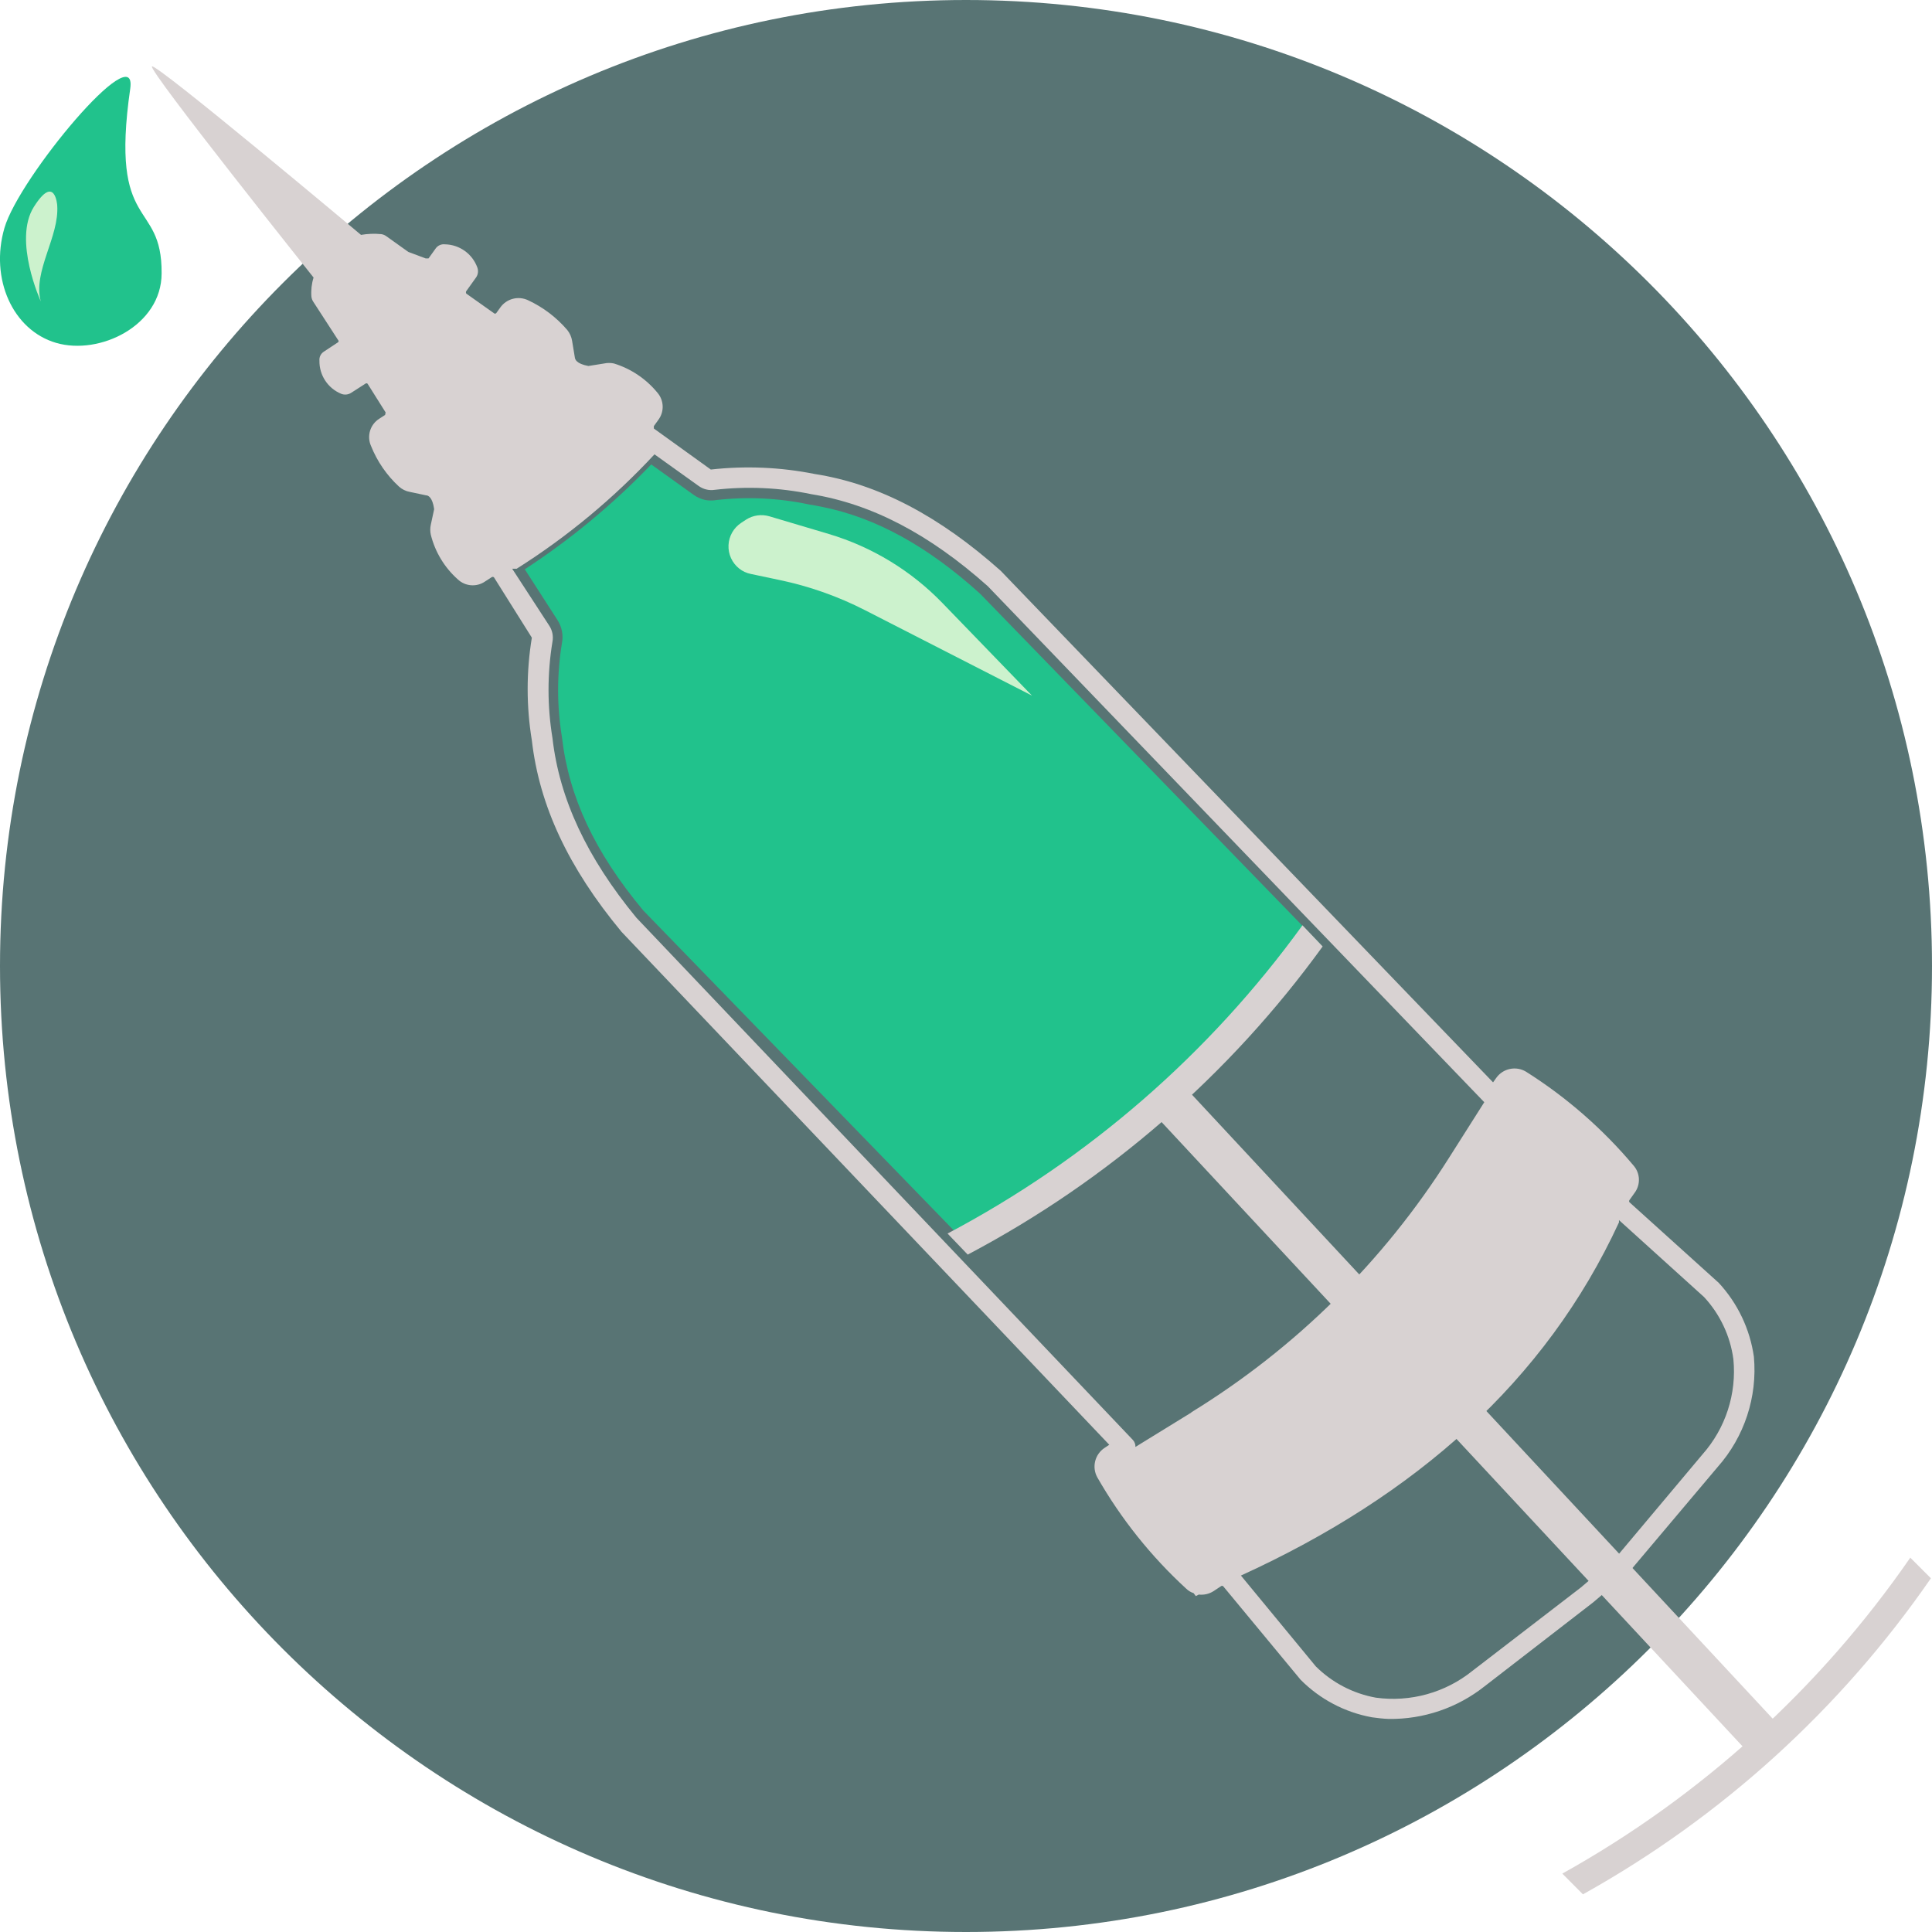
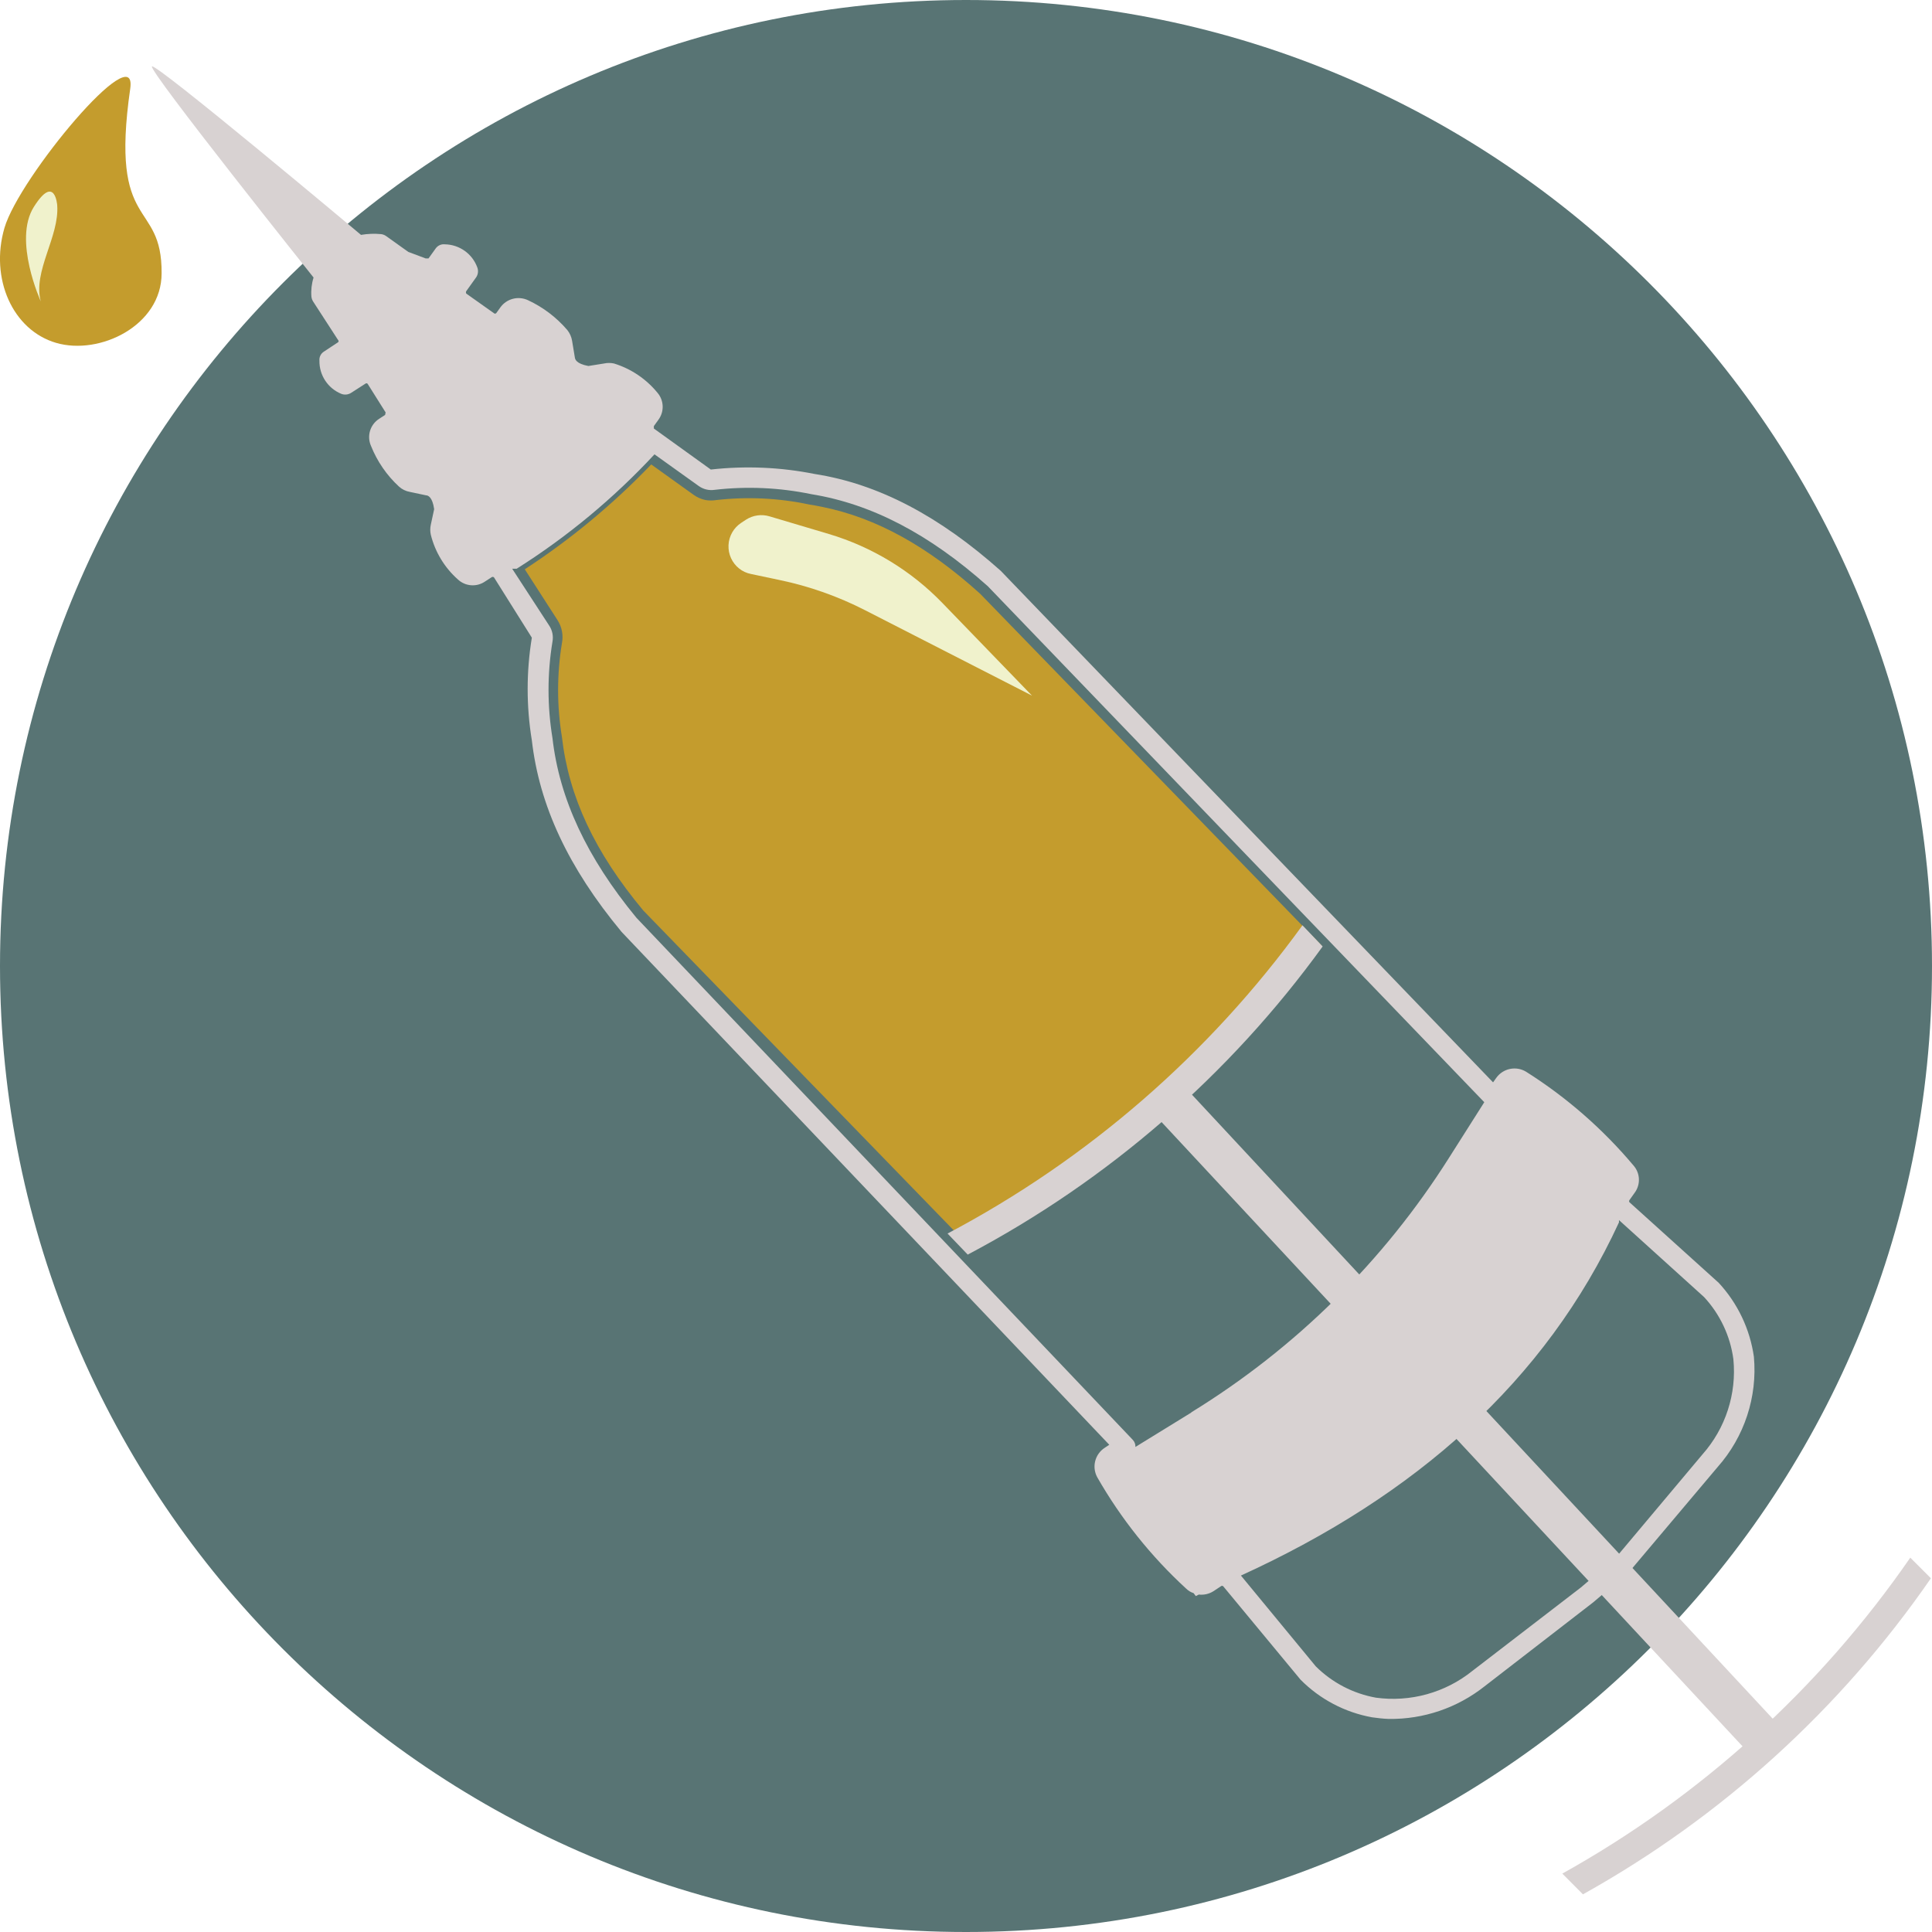
<svg xmlns="http://www.w3.org/2000/svg" id="Layer_1" data-name="Layer 1" viewBox="0 0 178 178">
  <defs>
-     <style>.cls-1{fill:#183f3f;opacity:0.72;}.cls-2{fill:#21c28c;}.cls-3{fill:#ccf2cd;}.cls-4{fill:#d8d2d2;}.cls-5{fill:none;stroke:#d8d2d2;stroke-miterlimit:10;stroke-width:3.77px;}</style>
+     <style>.cls-1{fill:#183f3f;opacity:0.72;}.cls-2{fill:#c49c2d;}.cls-3{fill:#f0f2cc;}.cls-4{fill:#d8d2d2;}.cls-5{fill:none;stroke:#d8d2d2;stroke-miterlimit:10;stroke-width:3.77px;}</style>
  </defs>
  <circle class="cls-1" cx="89" cy="89" r="89" />
  <path class="cls-2" d="M121.77,87.12,90.3,54.7c-4.82-4.36-9.58-7-14.55-8-.38-.08-.77-.15-1.2-.22A26.72,26.72,0,0,0,66,46.07a3,3,0,0,1-1,0,2.91,2.91,0,0,1-1.11-.49L60,42.79a66.51,66.51,0,0,1-11.65,9.66l3,4.66a2.89,2.89,0,0,1,.42,2.16,26.68,26.68,0,0,0,0,8.62c.63,5.5,3,10.6,7.5,16l29.41,30.3C102.22,106.18,119.82,88.94,121.77,87.12Z" />
  <path class="cls-3" d="M68.1,52.38h0a2.6,2.6,0,0,1,.19-4.21l.44-.29a2.61,2.61,0,0,1,2.16-.31l5.48,1.63a24.18,24.18,0,0,1,10.45,6.35l8.26,8.54L79.7,56.22a31.24,31.24,0,0,0-7.87-2.78l-2.65-.56A2.49,2.49,0,0,1,68.1,52.38Z" />
  <path class="cls-4" d="M120,85.25a95.37,95.37,0,0,1-32.7,28.4l1.86,1.94a95.34,95.34,0,0,0,32.7-28.39" />
  <path class="cls-4" d="M176,143.51a95.38,95.38,0,0,1-32.06,29.11l1.9,1.91a95.32,95.32,0,0,0,32.06-29.12" />
  <path class="cls-4" d="M161.59,125a12.65,12.65,0,0,0-3.24-6.81l-8.22-7.42a.17.17,0,0,1,0-.21l.47-.66a2,2,0,0,0-.11-2.53,42.8,42.8,0,0,0-9.89-8.63,2.06,2.06,0,0,0-2.74.56l-.3.42L92.2,52.59c-5.61-5-11.22-8-17.14-8.92a31.12,31.12,0,0,0-9.57-.41l-5.25-3.78,0-.22.41-.57a2,2,0,0,0-.08-2.51,8.36,8.36,0,0,0-4-2.69,2.17,2.17,0,0,0-.92,0l-1.44.23c-1.13-.21-1.21-.62-1.24-.74l-.26-1.57a2.14,2.14,0,0,0-.44-1,10.71,10.71,0,0,0-3.62-2.75,2.06,2.06,0,0,0-2.55.66l-.38.53a.15.15,0,0,1-.22,0l-2.54-1.8a.22.22,0,0,1,0-.23l.91-1.27a1,1,0,0,0,.11-.9,3.24,3.24,0,0,0-3-2.14.91.91,0,0,0-.84.38l-.66.92h-.26l-1.6-.6-2.06-1.47a1,1,0,0,0-.45-.17,7,7,0,0,0-1.85.07S14.36,5.78,14,6.12,28.89,25.57,28.89,25.57a4.66,4.66,0,0,0-.2,1.75,1.05,1.05,0,0,0,.16.46l2.3,3.55a.13.13,0,0,1,0,.2l-1.3.86a.89.89,0,0,0-.42.84,3.24,3.24,0,0,0,2,3.05,1,1,0,0,0,.91-.08l1.31-.84a.15.15,0,0,1,.22,0L35.53,38l-.05.23-.54.35a2,2,0,0,0-.76,2.5,10.26,10.26,0,0,0,2.58,3.75,2,2,0,0,0,1,.49l1.51.32c.15,0,.57.13.73,1.27l-.31,1.44a2.15,2.15,0,0,0,0,.91,8.13,8.13,0,0,0,2.49,4.12,2,2,0,0,0,2.5.2l.6-.39a.18.18,0,0,1,.23,0L49,58.75a29.23,29.23,0,0,0,0,9.46c.69,6,3.35,11.72,8.27,17.65l44.93,47.25-.42.28a2.06,2.06,0,0,0-.69,2.71,42.69,42.69,0,0,0,8.2,10.27,1.7,1.7,0,0,0,.68.41l.2.27.28-.14a2.07,2.07,0,0,0,1.35-.31l.68-.45a.16.16,0,0,1,.22,0l7.12,8.6a12.37,12.37,0,0,0,6.59,3.47c.51.07,1,.13,1.54.15a13.91,13.91,0,0,0,8.82-3l10-7.73,3.35-2.84,8.13-9.64A13.48,13.48,0,0,0,161.59,125Zm-51.83,5.14-5.15,3.17a.89.89,0,0,0-.24-.65L58.63,84.55C54.06,79,51.54,73.6,50.9,68a27.41,27.41,0,0,1,0-8.88,2,2,0,0,0-.3-1.48l-3.41-5.24.41,0A63.89,63.89,0,0,0,60.3,41.86l4.08,2.92a2,2,0,0,0,1.46.35,28,28,0,0,1,8.91.4C80.31,46.43,85.61,49.2,91,54l45.75,47.55-3.26,5.14A73.81,73.81,0,0,1,109.76,130.12ZM156.85,134l-8,9.53-3.19,2.72-10,7.69a11.66,11.66,0,0,1-8.9,2.47,10.49,10.49,0,0,1-5.53-2.88l-6.9-8.37c16.06-7.33,28.06-17.87,34.83-32.54v-.21L157,119.5a10.48,10.48,0,0,1,2.7,5.72A11.53,11.53,0,0,1,156.85,134Z" />
  <line class="cls-5" x1="108.04" y1="101.71" x2="162.51" y2="160.24" />
  <path class="cls-2" d="M14.89,25.18c0,4.83-5.72,7.58-9.72,6.41S-.95,25.67.41,21,12.69,3.27,12,8.16C10.08,21.47,14.94,18.26,14.89,25.18Z" />
  <path class="cls-3" d="M5.27,18.9s-.21-2.91-2.15.16.64,8.71.64,8.71C3,25,5.49,21.8,5.27,18.9Z" />
</svg>
